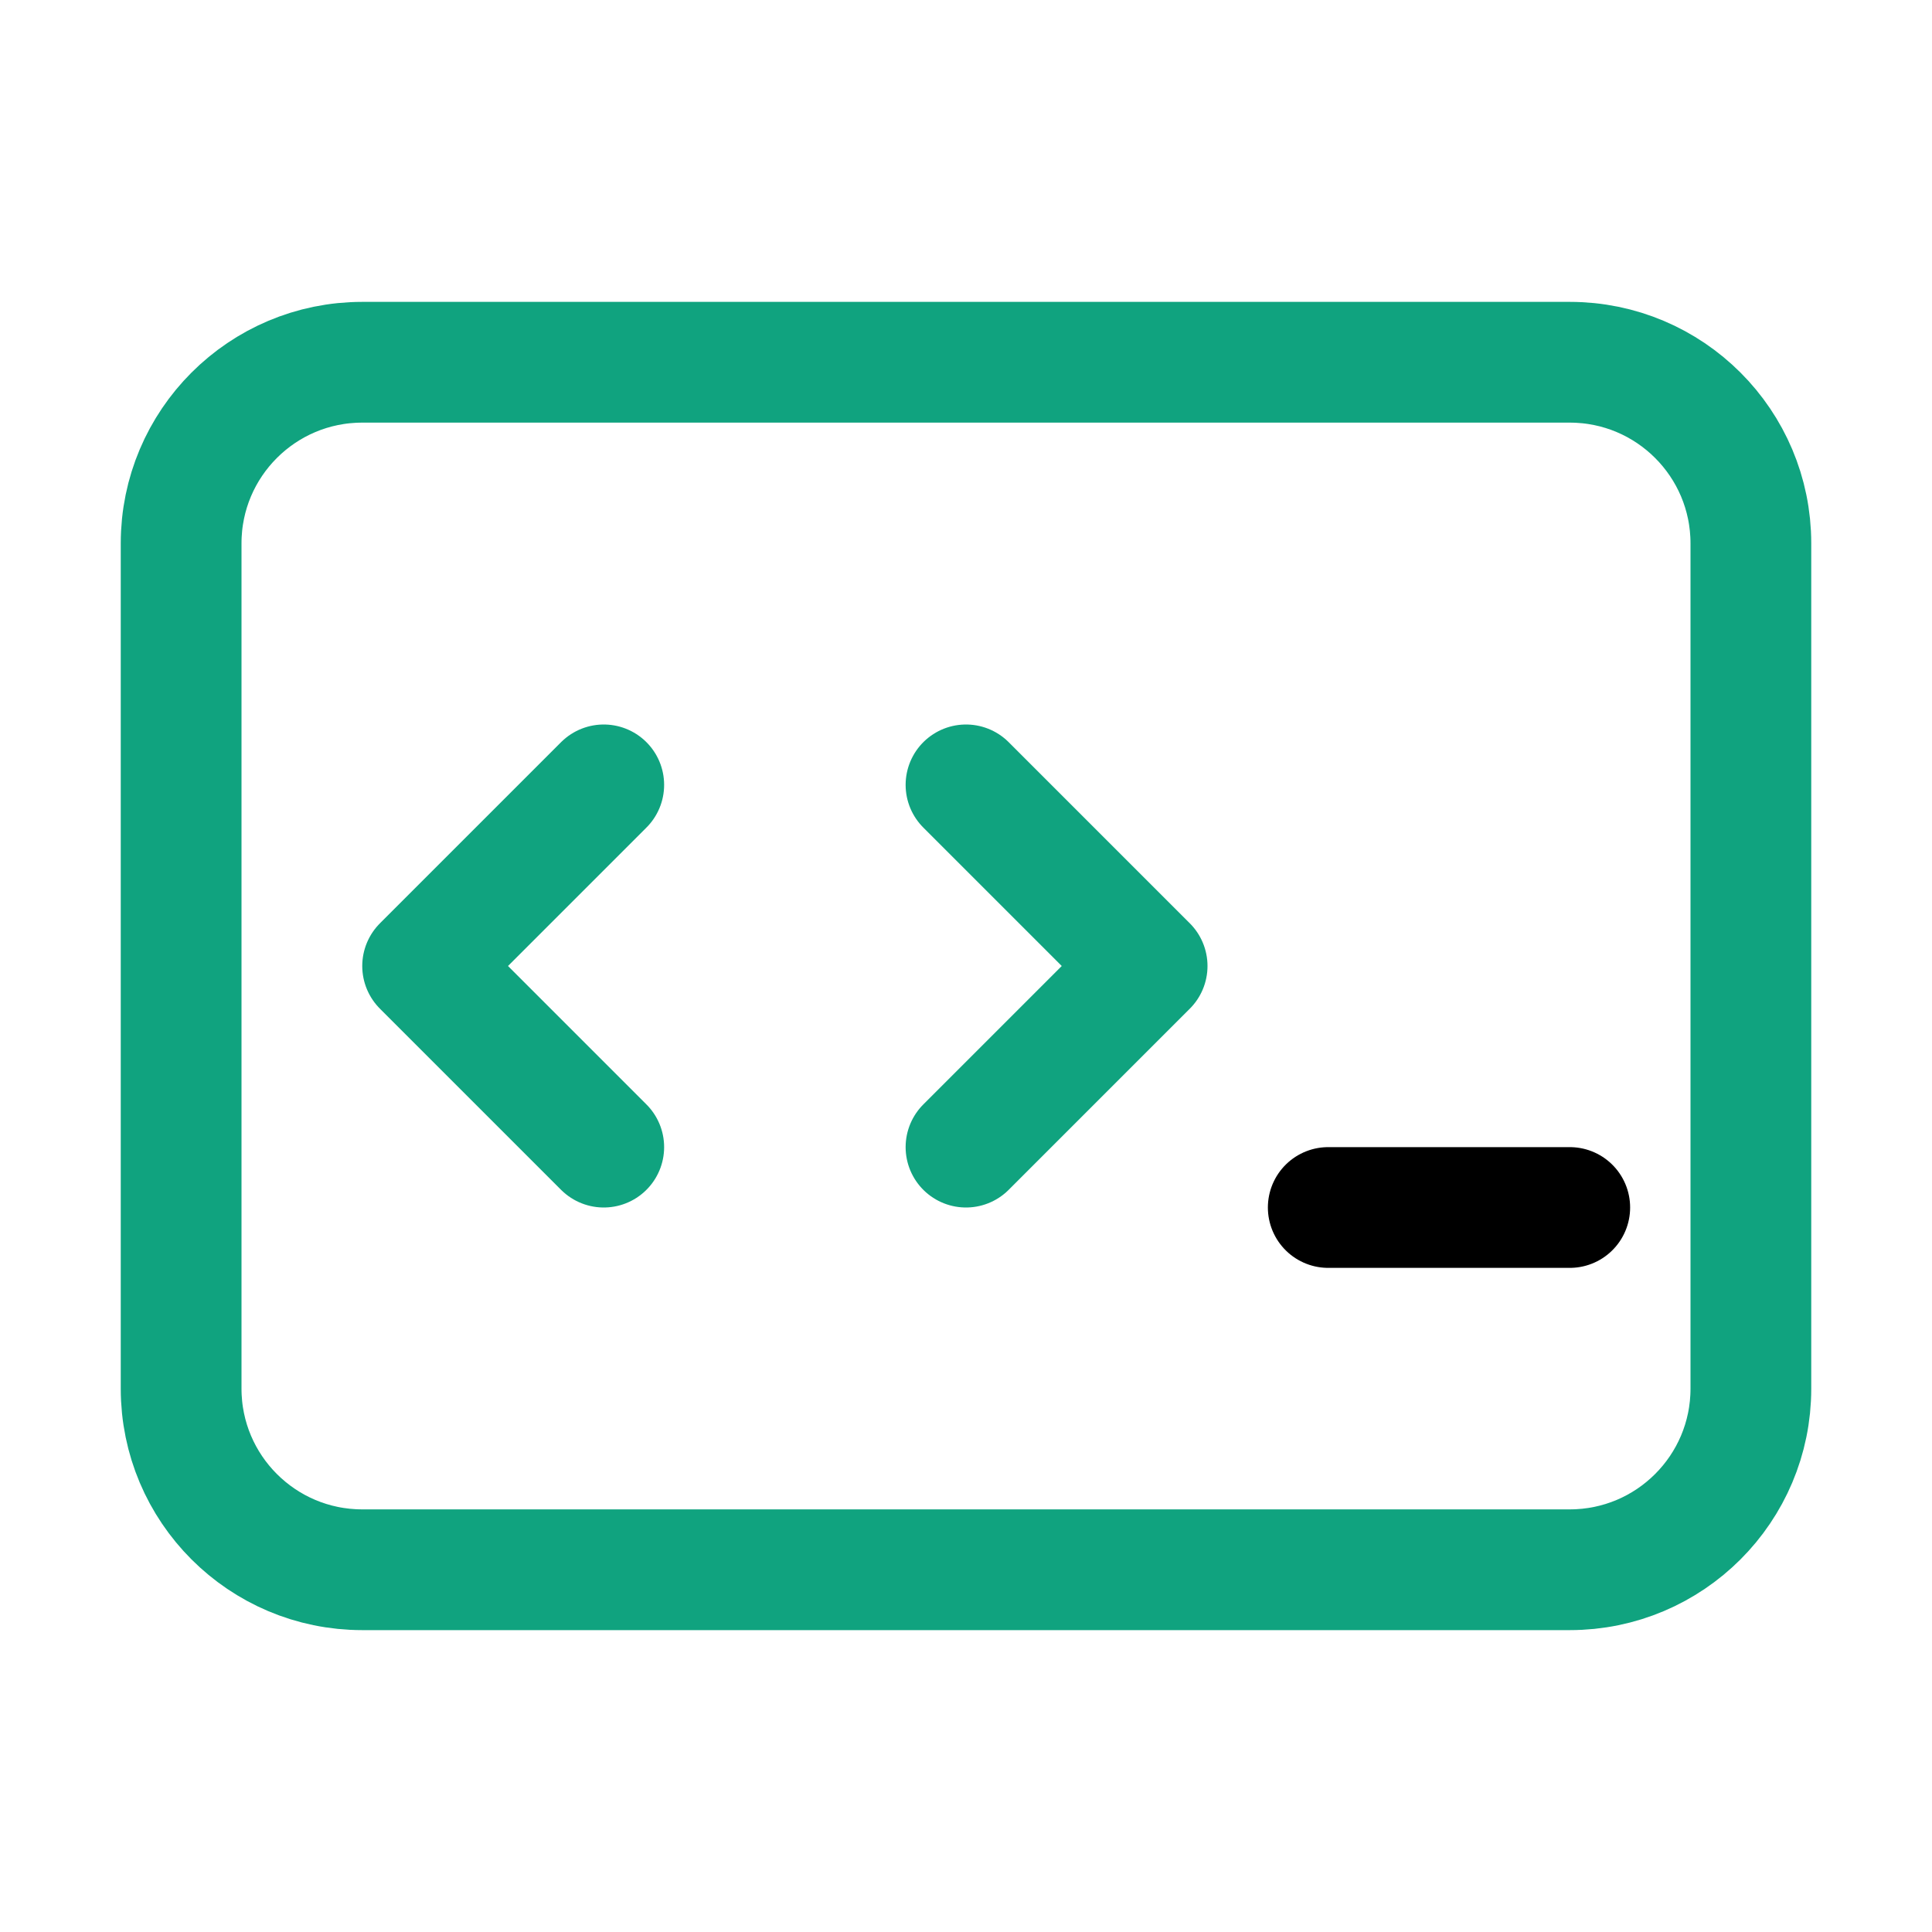
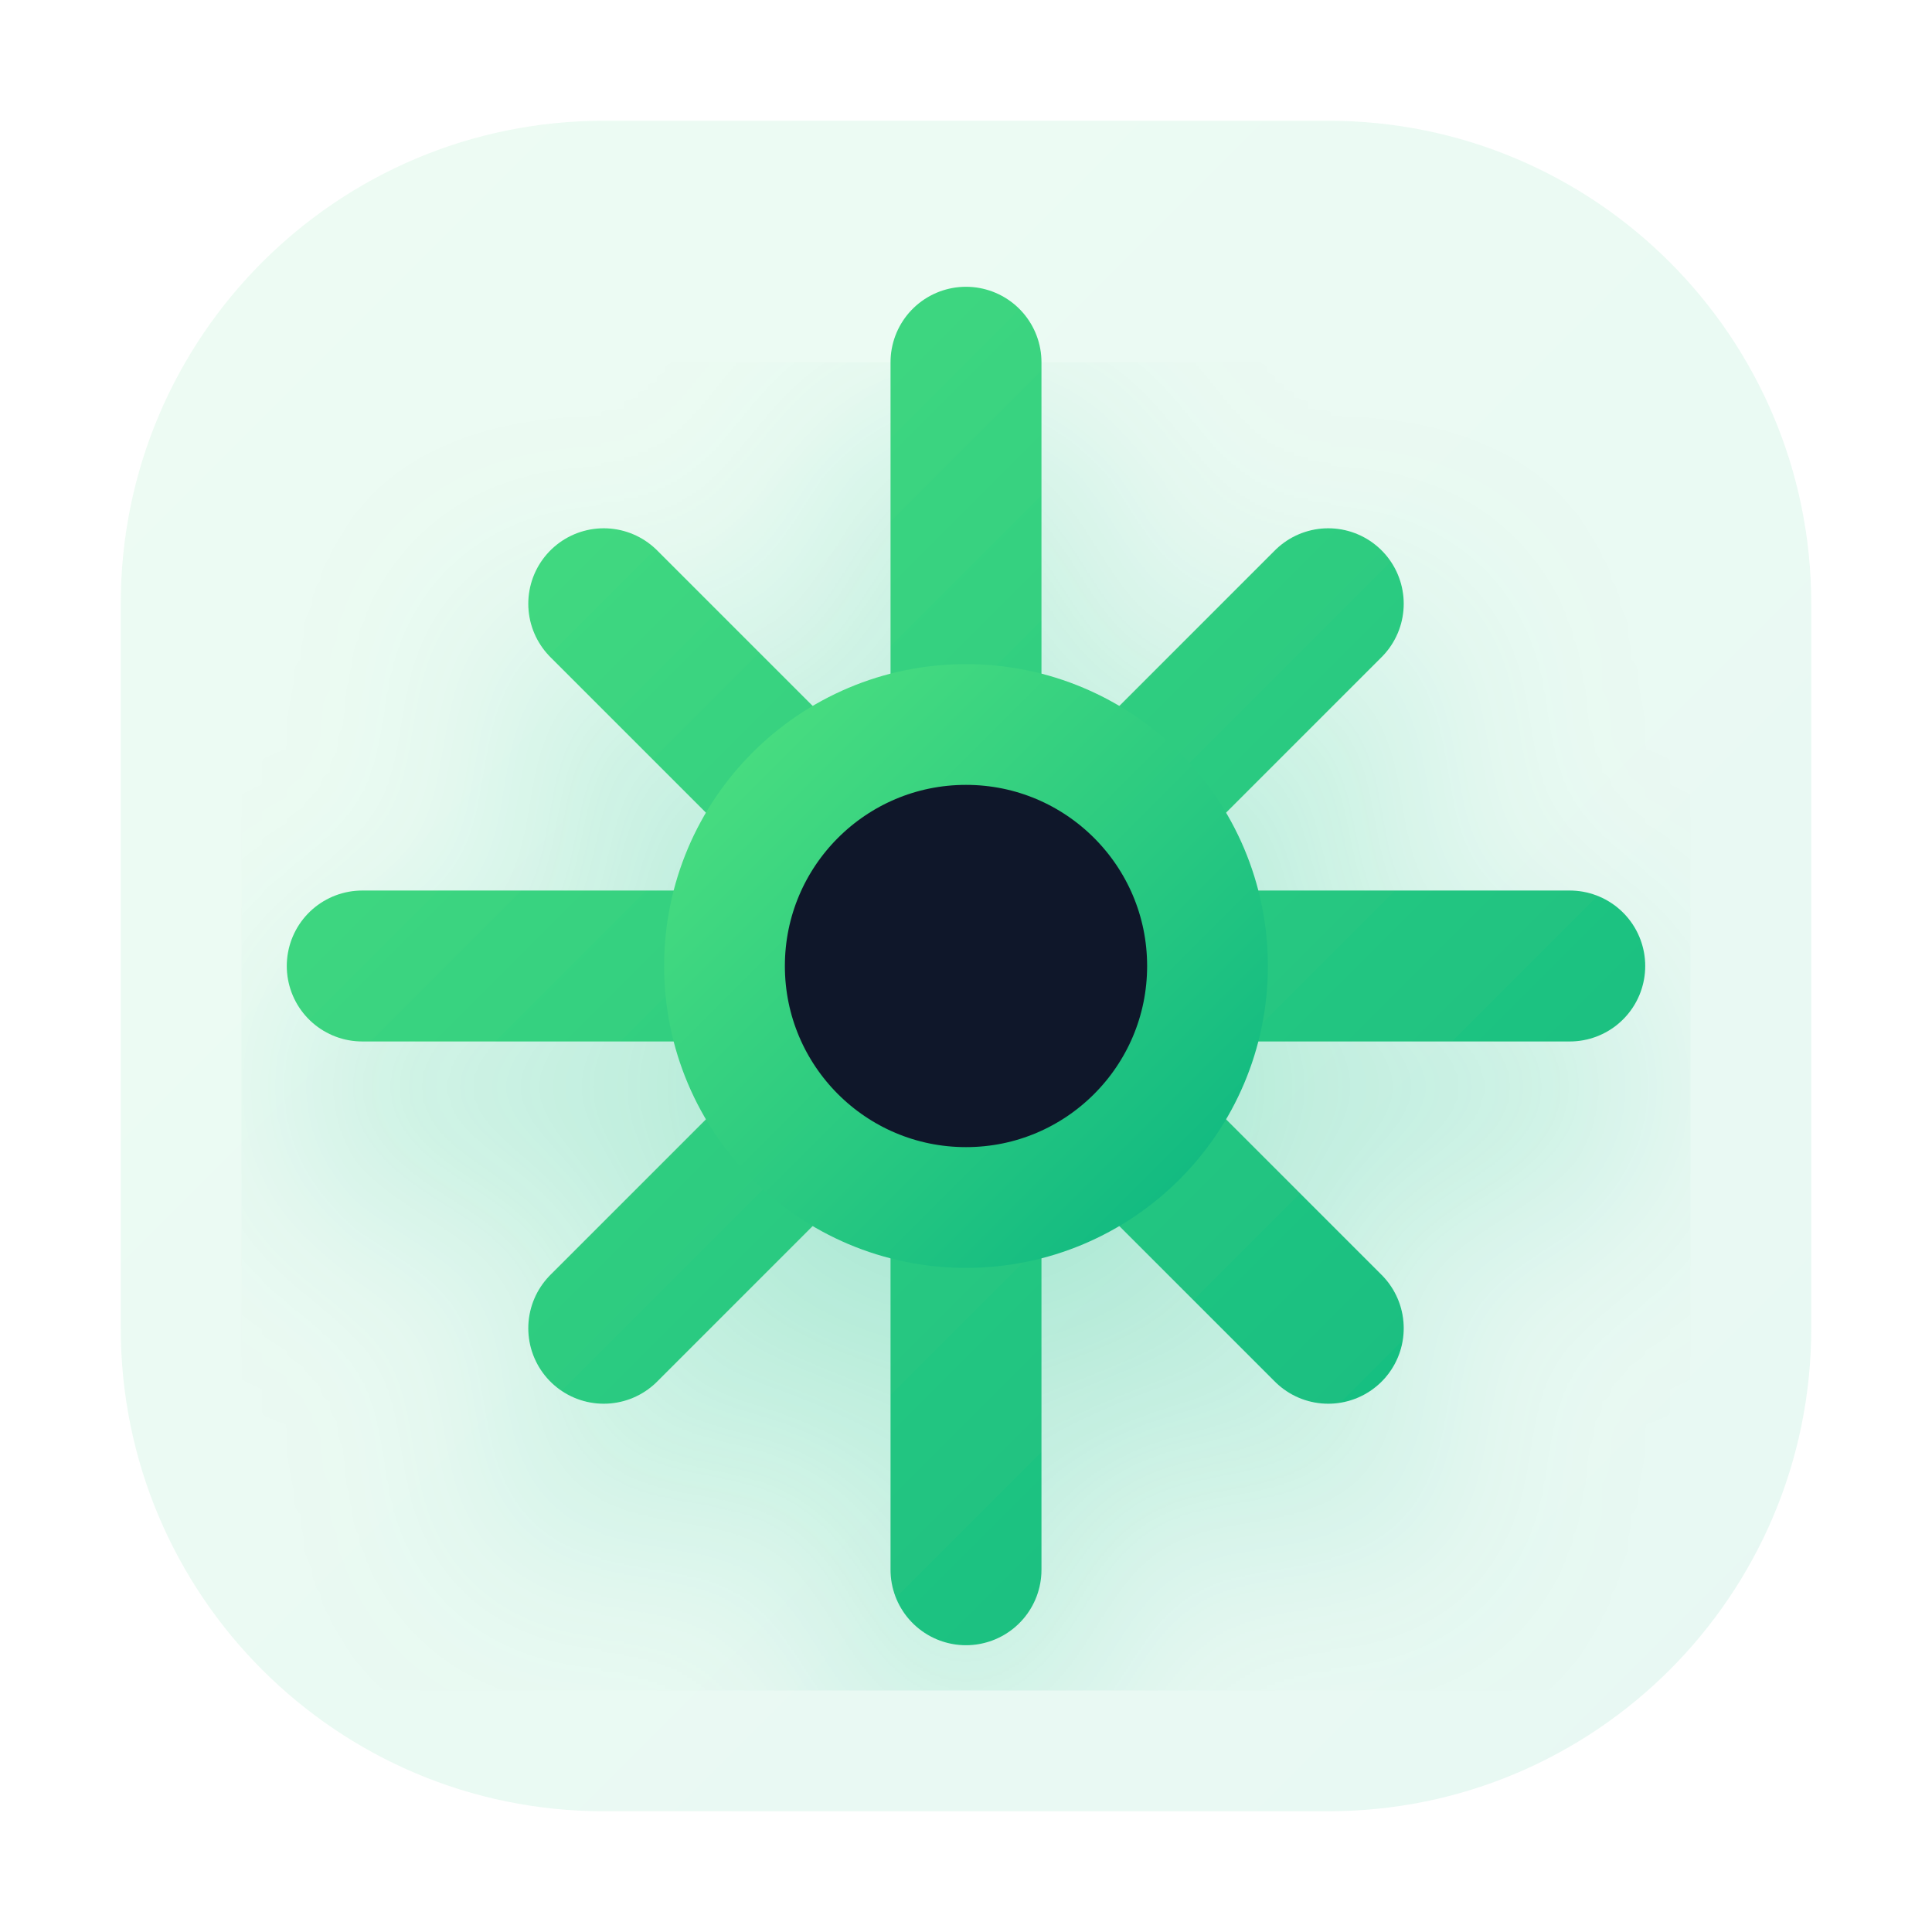
- <svg xmlns="http://www.w3.org/2000/svg" viewBox="0 0 32 32" fill="none" stroke="#10A37F" stroke-width="2" stroke-linecap="round" stroke-linejoin="round">
-   <rect x="3" y="6" width="26" height="20" rx="3" />
-   <path d="M10 13l-3 3 3 3" />
-   <path d="M16 13l3 3-3 3" />
-   <path d="M22 20h4" stroke="currentColor" />
+ <svg xmlns="http://www.w3.org/2000/svg" viewBox="0 0 32 32" fill="none">
+   <defs>
+     <linearGradient id="codex-grad" x1="0%" y1="0%" x2="100%" y2="100%">
+       <stop offset="0%" stop-color="#4ADE80" />
+       <stop offset="100%" stop-color="#10B981" />
+     </linearGradient>
+     <filter id="shadow" x="-10%" y="-10%" width="120%" height="120%">
+       <feDropShadow dx="0" dy="2" stdDeviation="2" flood-color="#10B981" flood-opacity="0.3" />
+     </filter>
+   </defs>
+   <rect x="2" y="2" width="28" height="28" rx="8" fill="url(#codex-grad)" opacity="0.1" />
+   <path d="M16 6v20M6 16h20M10 10l12 12M10 22L22 10" stroke="url(#codex-grad)" stroke-width="2.5" stroke-linecap="round" stroke-linejoin="round" filter="url(#shadow)" />
+   <circle cx="16" cy="16" r="4" fill="#0F172A" stroke="url(#codex-grad)" stroke-width="2" />
</svg>
